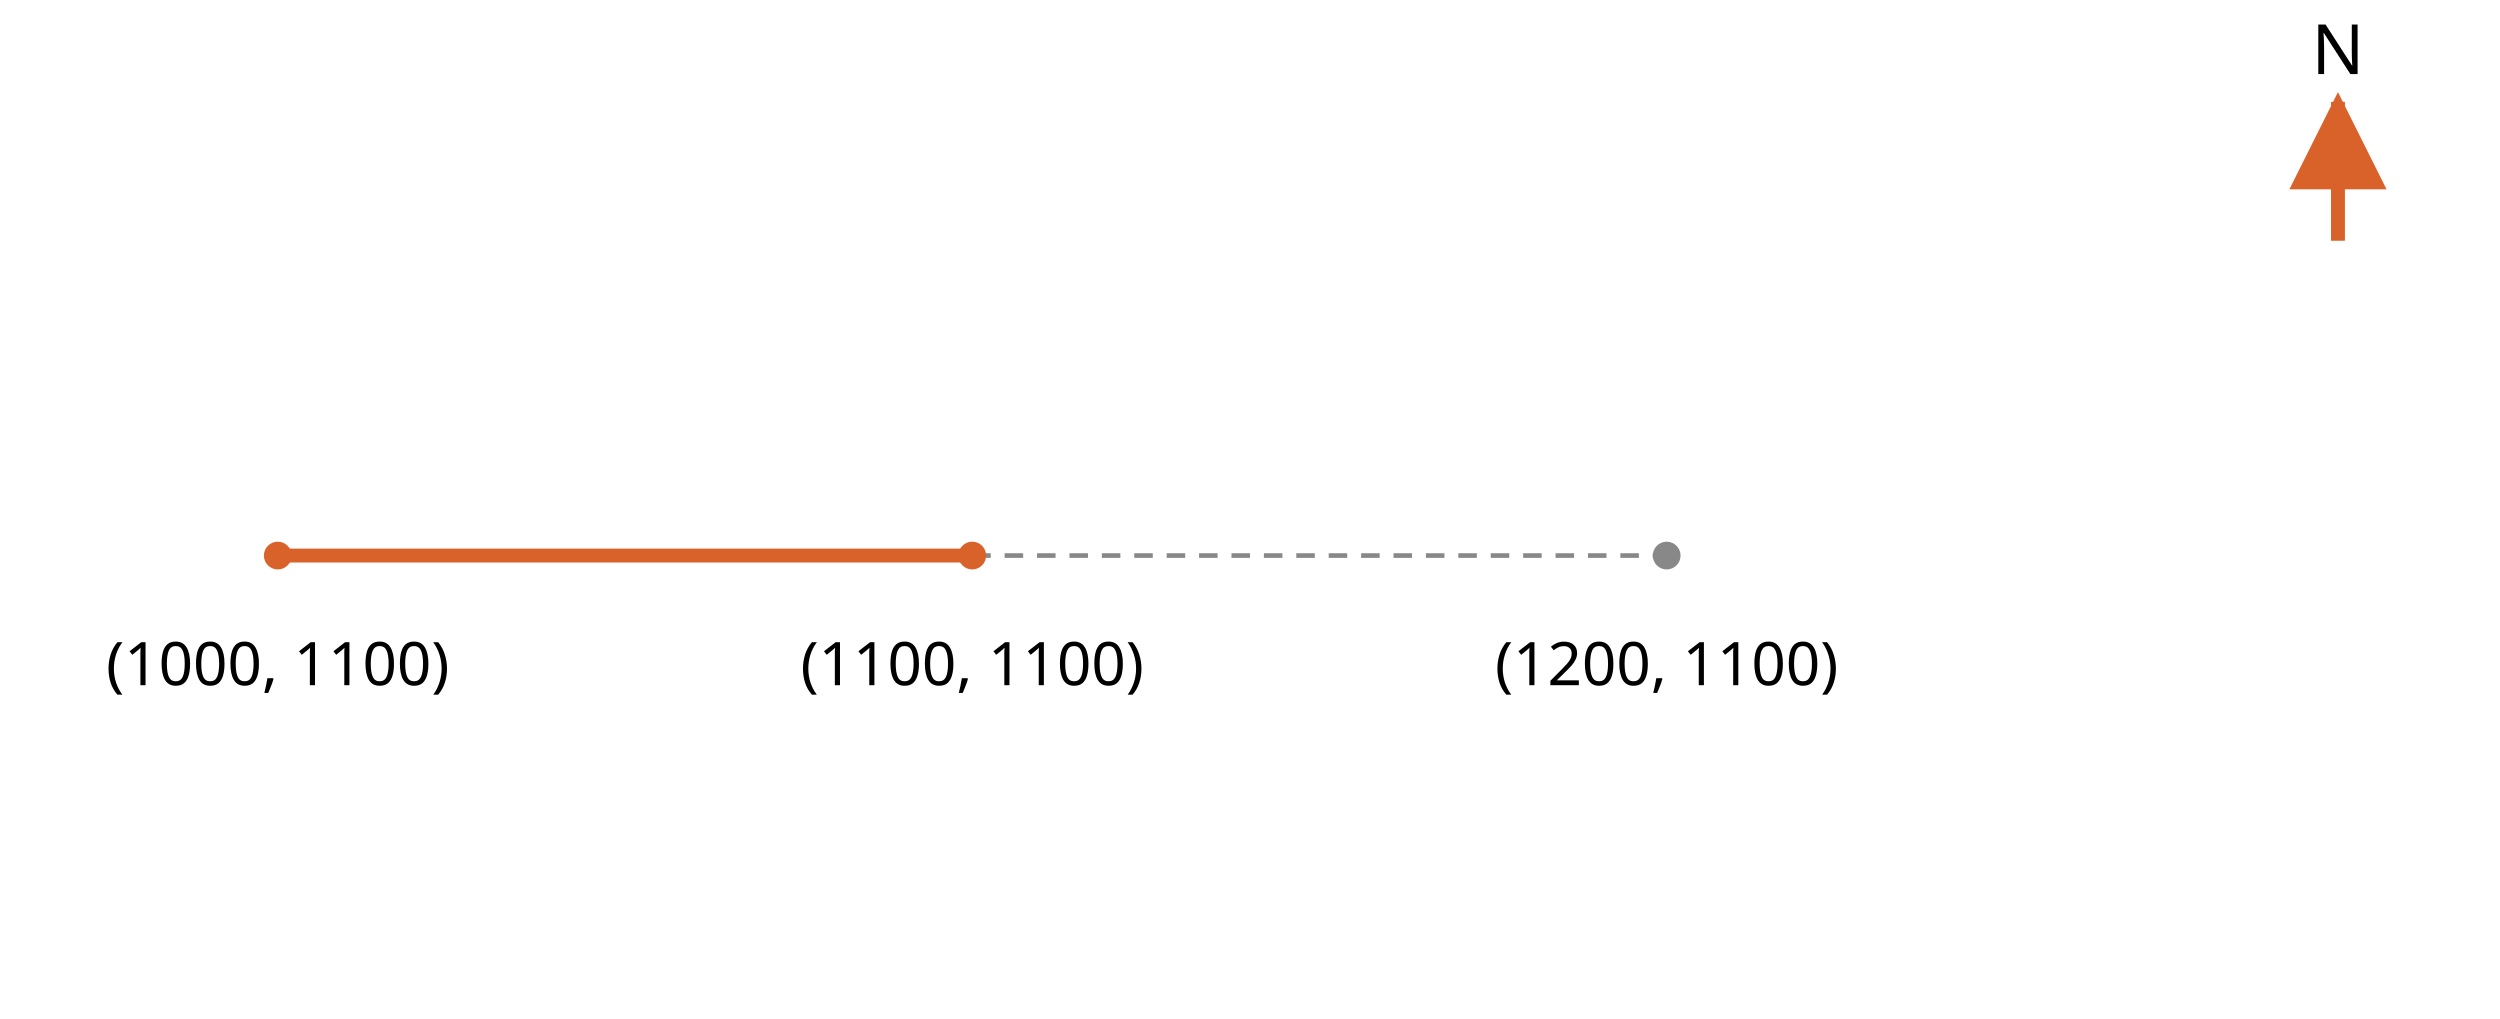
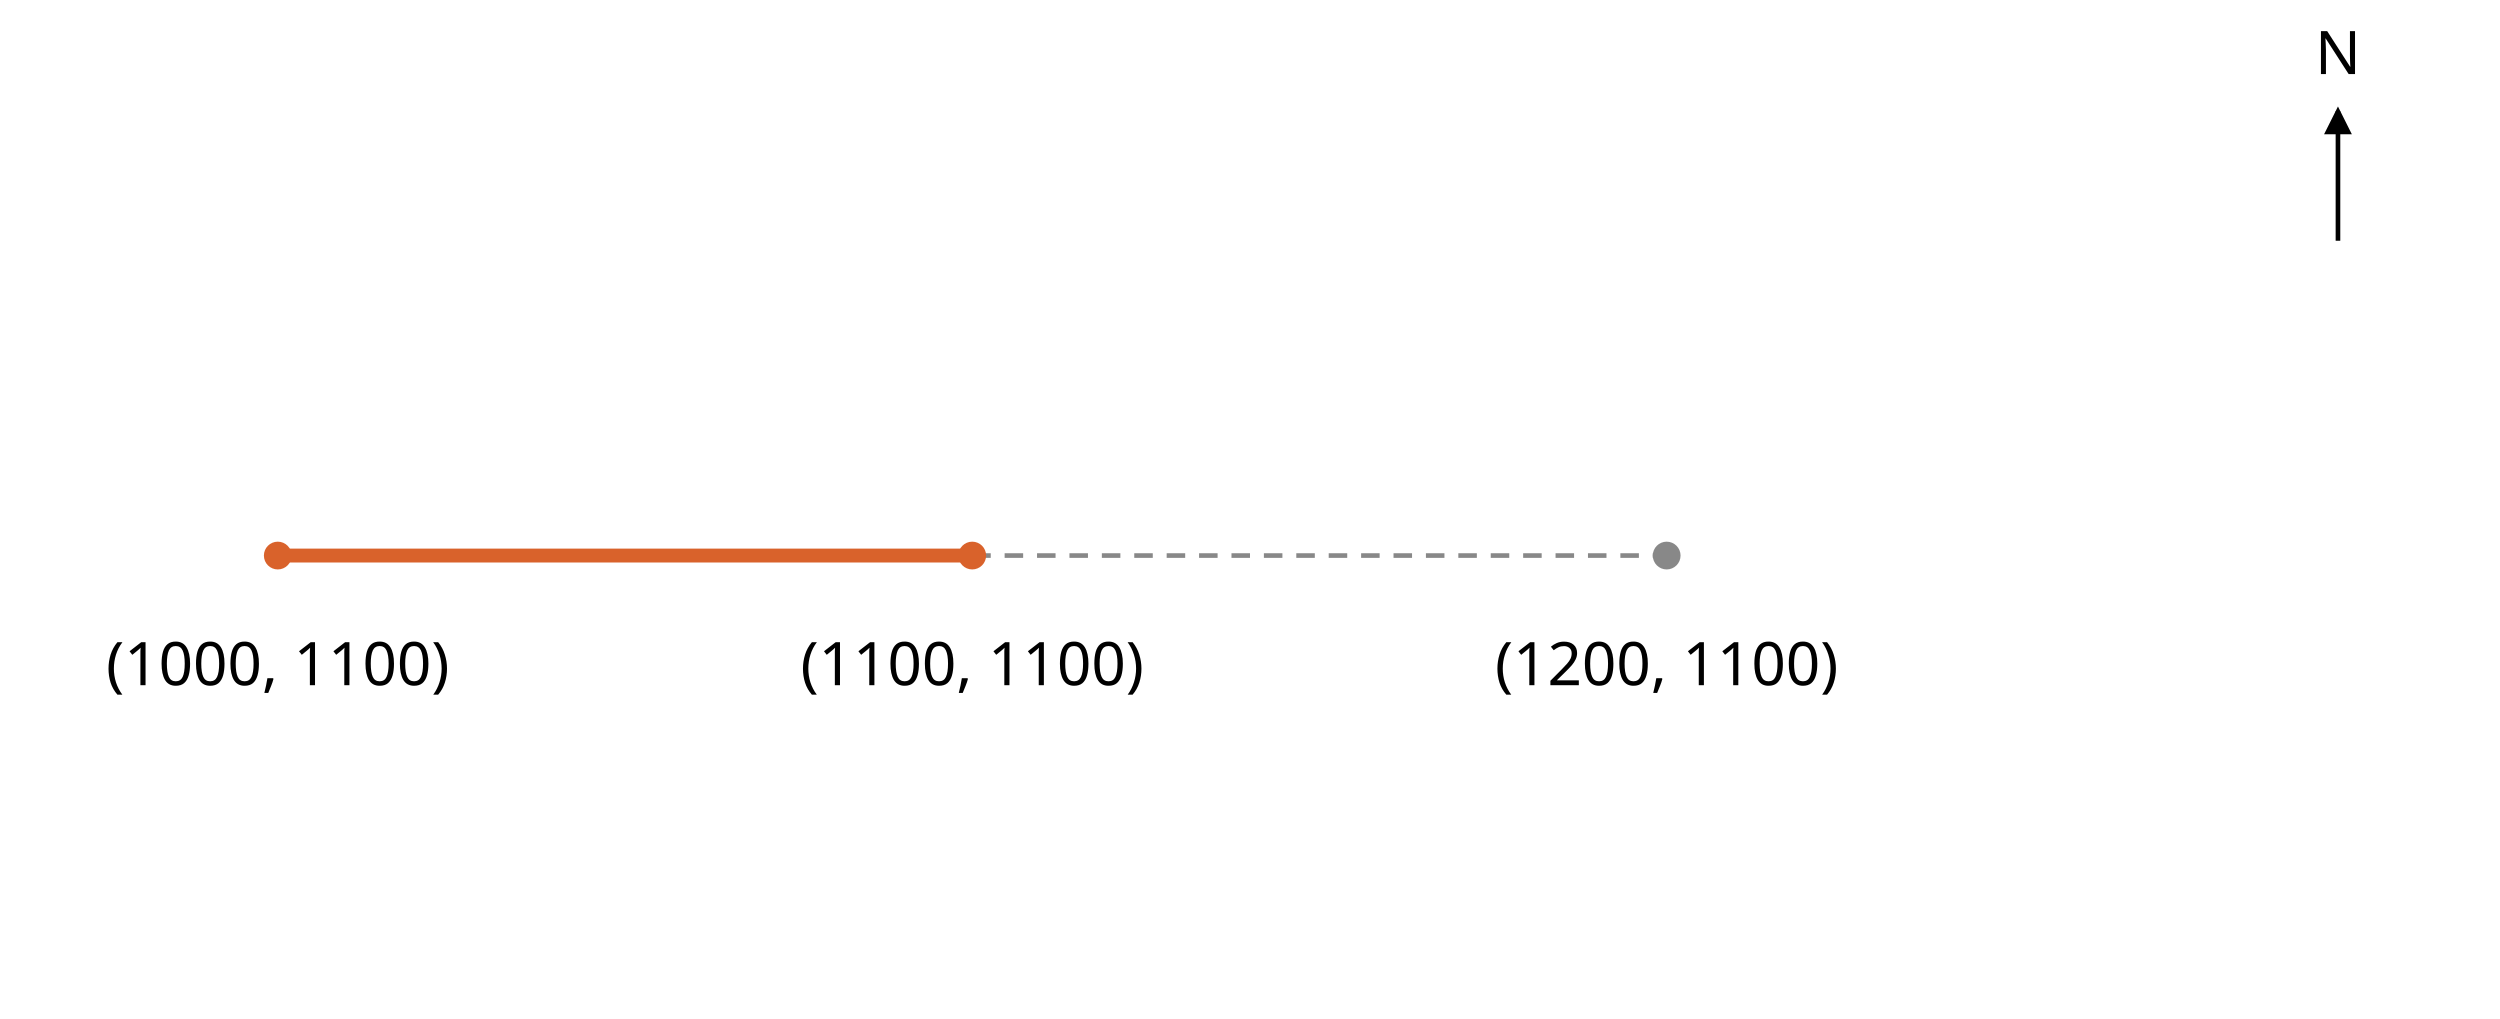
<svg xmlns="http://www.w3.org/2000/svg" viewBox="0 0 540 220" width="540" height="220" role="img" aria-label="Geology workspace, plan view, a string being drawn with its third vertex, near (1200, 1100), taken back so two vertices remain, near (1000, 1100) and (1100, 1100).">
-   <defs>
-     <marker id="head" viewBox="0 0 10 10" refX="9" refY="5" markerWidth="7" markerHeight="7" orient="auto-start-reverse">
-       <path d="M0 0 L10 5 L0 10 z" fill="#d9622b" />
-     </marker>
-   </defs>
  <line x1="210" y1="120" x2="360" y2="120" stroke="#888" stroke-width="1" stroke-dasharray="4 3" />
  <line x1="60" y1="120" x2="210" y2="120" stroke="#d9622b" stroke-width="3" />
  <g fill="#888">
    <circle cx="360" cy="120" r="3" />
  </g>
  <g fill="#d9622b">
    <circle cx="60" cy="120" r="3" />
    <circle cx="210" cy="120" r="3" />
  </g>
-   <g stroke="#000" stroke-width="1" fill="none">
-     <line x1="505" y1="52" x2="505" y2="22" stroke="#d9622b" stroke-width="3" marker-end="url(#head)" />
-   </g>
-   <text x="505" y="16" font-family="sans-serif" font-size="15" fill="#000" text-anchor="middle">N</text>
+   <line x1="505" y1="52" x2="505" y2="24" stroke="#000" stroke-width="1" />
+   <path d="M505 23 l-3 6 l6 0 z" fill="#000" />
+   <text x="505" y="16" font-family="sans-serif" font-size="13" fill="#000" text-anchor="middle">N</text>
  <g font-family="sans-serif" font-size="13" fill="#000" text-anchor="middle">
    <text x="60" y="148">(1000, 1100)</text>
    <text x="210" y="148">(1100, 1100)</text>
    <text x="360" y="148">(1200, 1100)</text>
  </g>
</svg>
